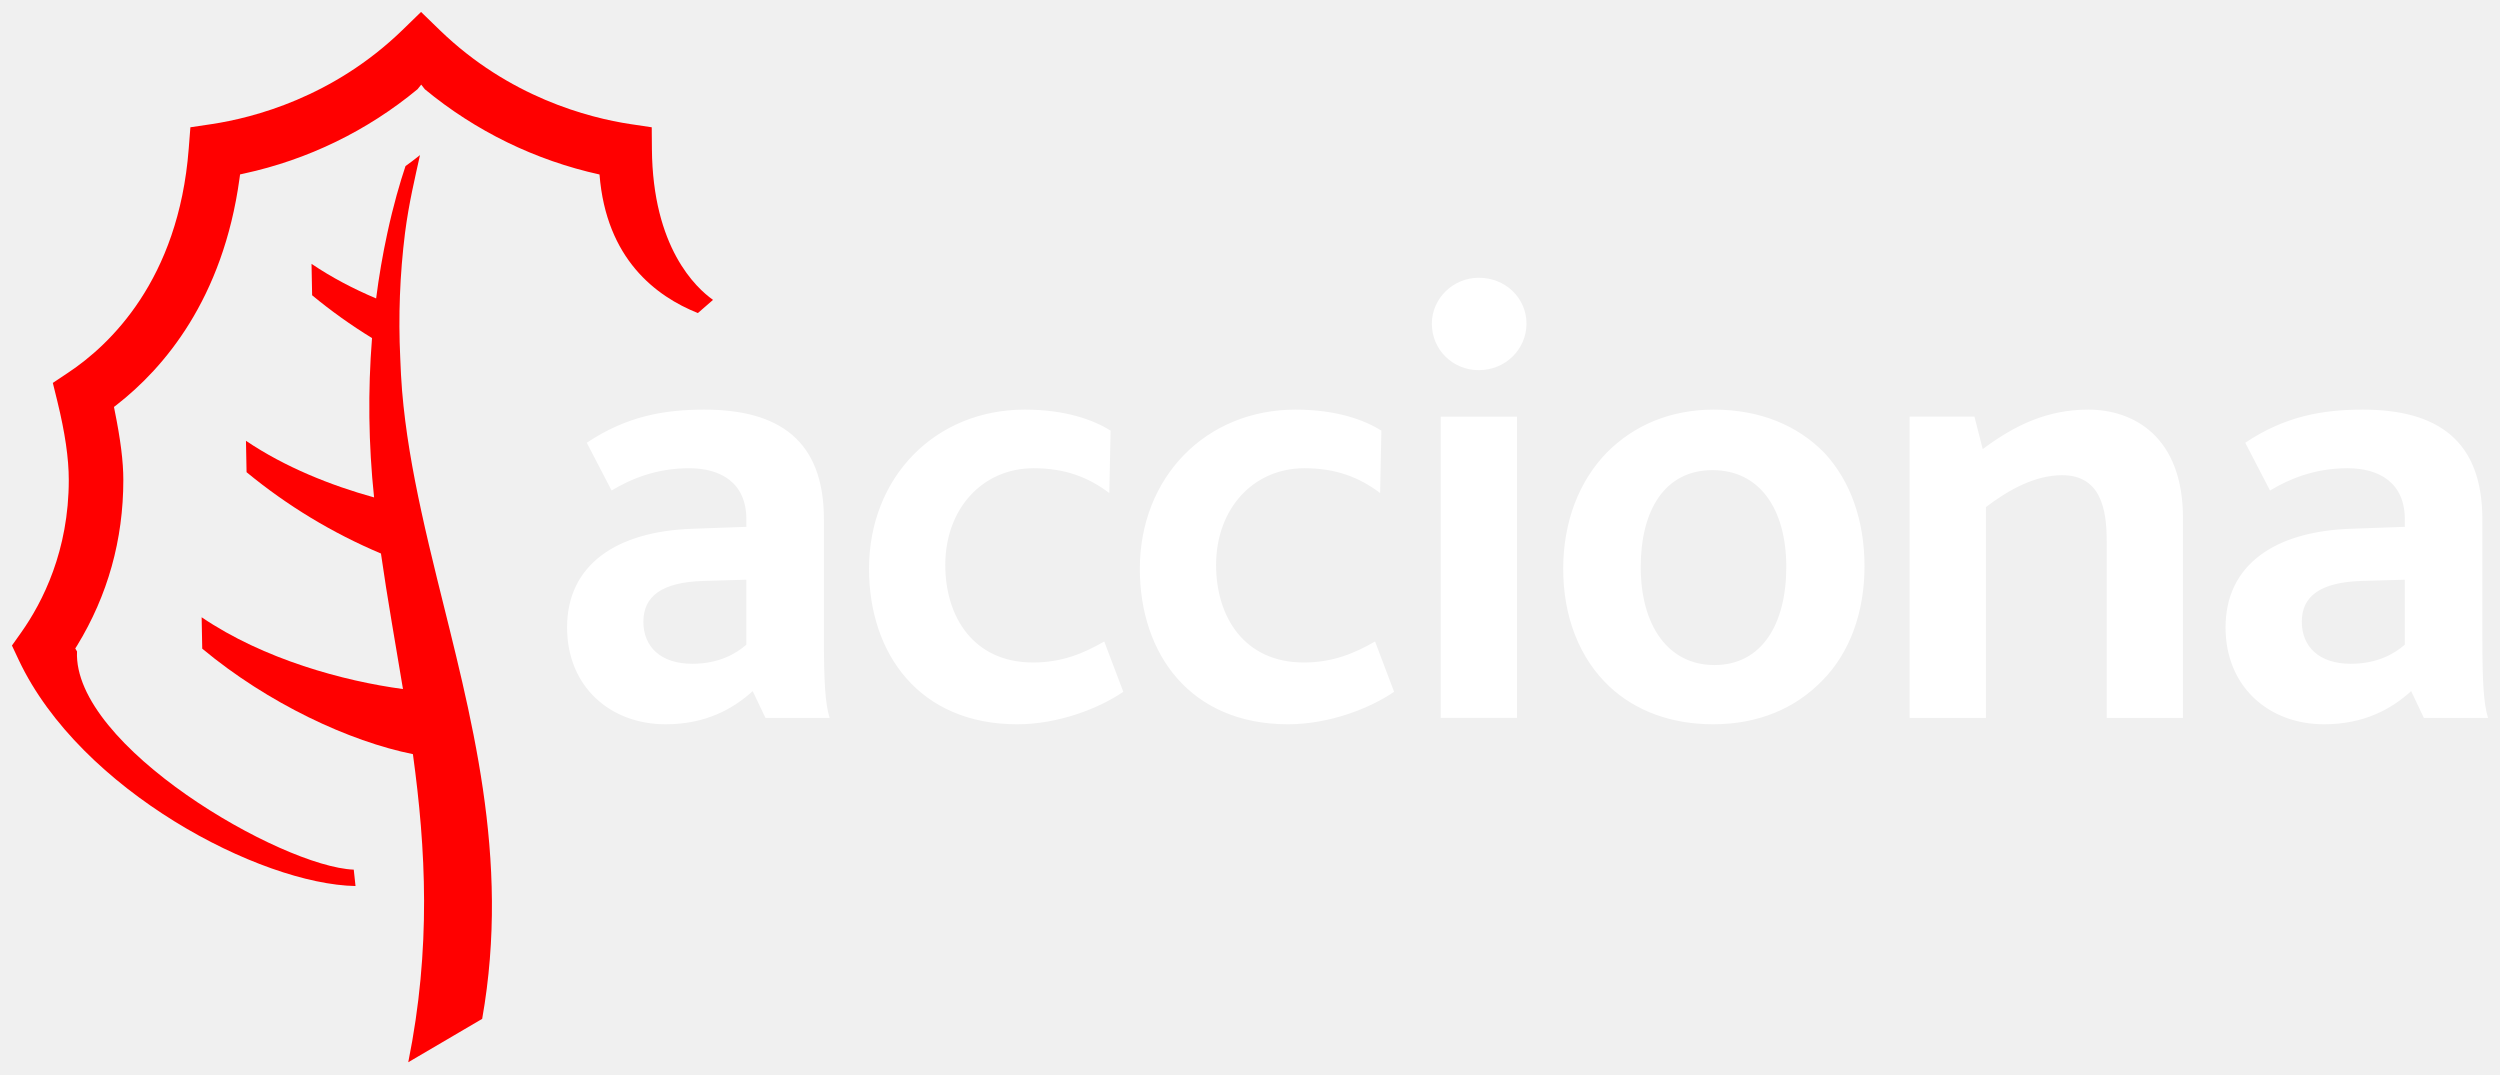
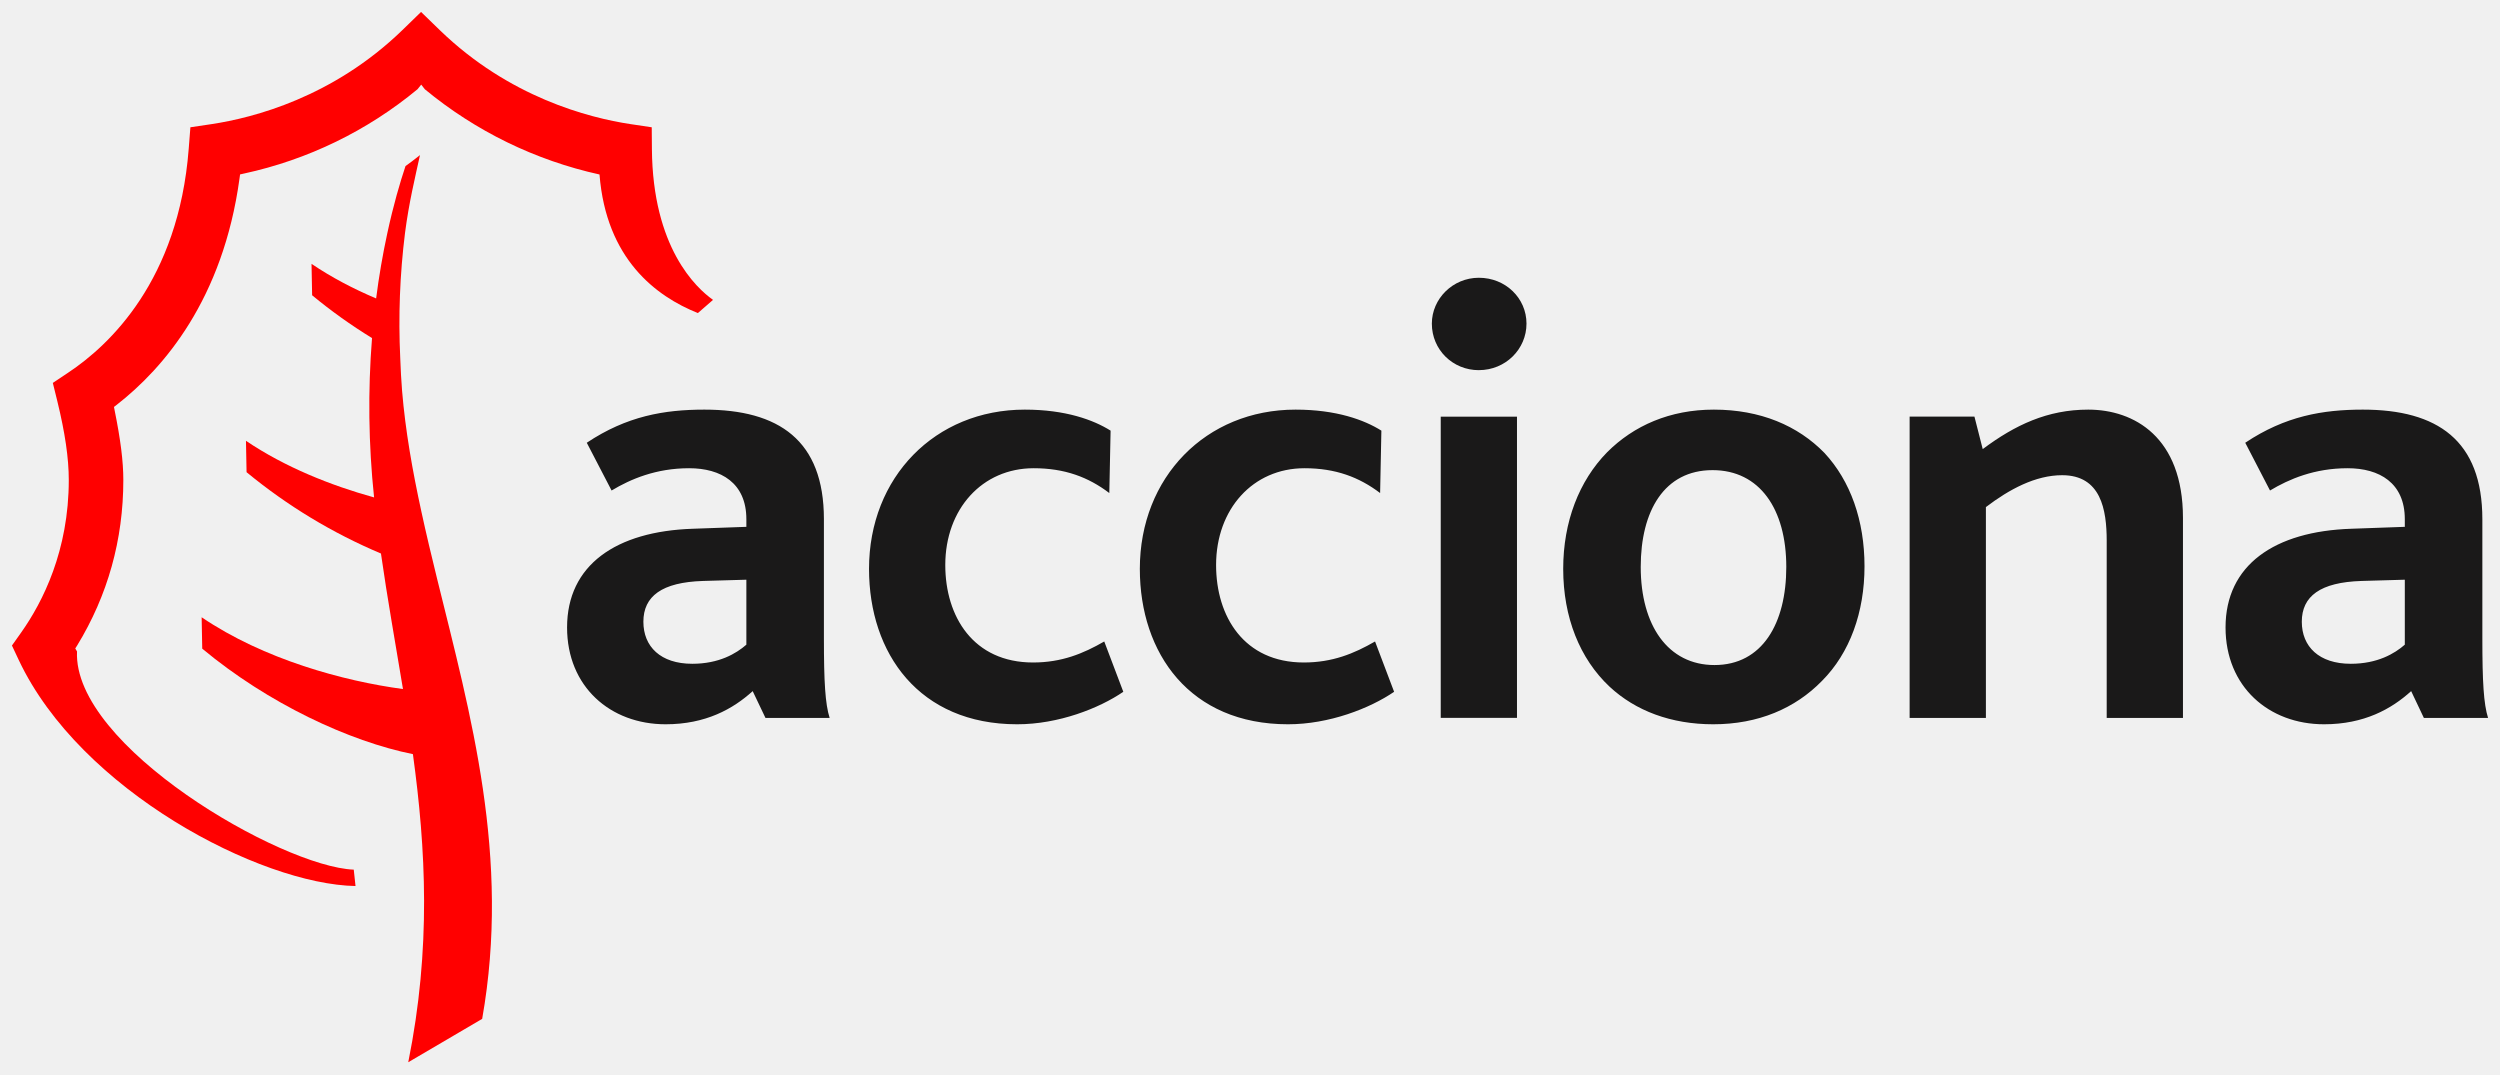
<svg xmlns="http://www.w3.org/2000/svg" width="104.678" height="44.977" viewBox="0 0 27.696 11.9" version="1.1" id="svg8">
  <defs id="defs2" />
  <g id="layer1" transform="translate(-9.176391,-93.23985)">
    <g id="g125" transform="matrix(0.2645833,0,0,0.2645833,9.244918,93.36658)" style="fill:none;fill-rule:evenodd">
-       <path id="path119" d="m 30.992,26.514 c -0.427,0.373 -1.146,0.8 -2.264,0.8 -1.33,0 -2.048,-0.72 -2.048,-1.76 0,-1.068 0.772,-1.654 2.5,-1.708 l 1.812,-0.052 z m 3.487,3.067 c -0.186,-0.587 -0.24,-1.52 -0.24,-3.335 V 21.26 c 0,-3.308 -1.89,-4.588 -5.005,-4.588 -1.675,0 -3.246,0.267 -4.924,1.387 l 1.039,2 c 0.798,-0.48 1.864,-0.933 3.246,-0.933 1.331,0 2.397,0.613 2.397,2.134 v 0.32 l -2.236,0.08 c -3.222,0.105 -5.271,1.519 -5.271,4.133 0,2.48 1.81,4.054 4.126,4.054 1.676,0 2.821,-0.64 3.646,-1.388 l 0.535,1.122 z m 7.851,0.266 c -4.099,0 -6.202,-2.96 -6.202,-6.507 0,-3.84 2.769,-6.668 6.522,-6.668 1.702,0 2.874,0.428 3.593,0.88 l -0.054,2.613 c -0.878,-0.665 -1.862,-1.039 -3.168,-1.039 -2.154,0 -3.7,1.707 -3.7,4.053 0,2.16 1.174,4.081 3.675,4.081 1.197,0 2.103,-0.373 2.981,-0.88 l 0.798,2.107 c -1.012,0.693 -2.715,1.36 -4.444,1.36 m 11.339,0 c -4.1,0 -6.203,-2.96 -6.203,-6.507 0,-3.84 2.769,-6.668 6.519,-6.668 1.705,0 2.877,0.428 3.595,0.88 l -0.053,2.613 C 56.65,19.5 55.665,19.126 54.36,19.126 c -2.155,0 -3.7,1.707 -3.7,4.053 0,2.16 1.172,4.081 3.673,4.081 1.199,0 2.105,-0.373 2.983,-0.88 l 0.798,2.107 c -1.013,0.693 -2.715,1.36 -4.445,1.36 M 61.662,15.02 c -1.092,0 -1.968,-0.853 -1.968,-1.949 0,-1.04 0.876,-1.92 1.968,-1.92 1.119,0 1.995,0.854 1.995,1.92 0,1.068 -0.876,1.948 -1.995,1.948 z m -1.596,14.56 h 3.193 V 16.966 h -3.193 v 12.616 z m 14.469,-6.32 c 0,2.373 -1.011,4.107 -3.007,4.107 -1.943,0 -3.088,-1.655 -3.088,-4.107 0,-2.348 0.986,-4.054 3.008,-4.054 1.97,0 3.087,1.627 3.087,4.054 z m 3.275,-0.026 c 0,-1.921 -0.587,-3.575 -1.677,-4.748 -1.118,-1.147 -2.688,-1.814 -4.632,-1.814 -1.836,0 -3.352,0.667 -4.471,1.788 -1.172,1.199 -1.836,2.907 -1.836,4.88 0,2.026 0.692,3.76 1.942,4.933 1.09,1.015 2.582,1.574 4.34,1.574 1.889,0 3.432,-0.667 4.55,-1.813 1.171,-1.173 1.784,-2.88 1.784,-4.8 z m 10.141,6.346 v -7.414 c 0,-1.306 -0.241,-2.748 -1.865,-2.748 -1.117,0 -2.21,0.588 -3.193,1.335 v 8.828 H 79.699 V 16.965 h 2.714 l 0.347,1.36 c 1.356,-1.013 2.714,-1.653 4.418,-1.653 1.917,0 3.966,1.146 3.966,4.535 v 8.374 h -3.193 m 12.482,-3.067 c -0.426,0.373 -1.144,0.8 -2.263,0.8 -1.33,0 -2.05,-0.72 -2.05,-1.76 0,-1.068 0.772,-1.654 2.503,-1.708 l 1.81,-0.052 z m 3.486,3.067 c -0.185,-0.587 -0.239,-1.52 -0.239,-3.335 V 21.26 c 0,-3.308 -1.89,-4.588 -5.004,-4.588 -1.678,0 -3.248,0.267 -4.924,1.387 l 1.037,2 c 0.799,-0.48 1.864,-0.933 3.248,-0.933 1.332,0 2.396,0.613 2.396,2.134 v 0.32 l -2.236,0.08 c -3.22,0.105 -5.27,1.519 -5.27,4.133 0,2.48 1.81,4.054 4.124,4.054 1.679,0 2.822,-0.64 3.648,-1.388 l 0.532,1.122 z" style="fill:#FFF" />
+       <path id="path119" d="m 30.992,26.514 c -0.427,0.373 -1.146,0.8 -2.264,0.8 -1.33,0 -2.048,-0.72 -2.048,-1.76 0,-1.068 0.772,-1.654 2.5,-1.708 l 1.812,-0.052 z m 3.487,3.067 c -0.186,-0.587 -0.24,-1.52 -0.24,-3.335 V 21.26 c 0,-3.308 -1.89,-4.588 -5.005,-4.588 -1.675,0 -3.246,0.267 -4.924,1.387 l 1.039,2 c 0.798,-0.48 1.864,-0.933 3.246,-0.933 1.331,0 2.397,0.613 2.397,2.134 v 0.32 l -2.236,0.08 c -3.222,0.105 -5.271,1.519 -5.271,4.133 0,2.48 1.81,4.054 4.126,4.054 1.676,0 2.821,-0.64 3.646,-1.388 l 0.535,1.122 z m 7.851,0.266 c -4.099,0 -6.202,-2.96 -6.202,-6.507 0,-3.84 2.769,-6.668 6.522,-6.668 1.702,0 2.874,0.428 3.593,0.88 l -0.054,2.613 c -0.878,-0.665 -1.862,-1.039 -3.168,-1.039 -2.154,0 -3.7,1.707 -3.7,4.053 0,2.16 1.174,4.081 3.675,4.081 1.197,0 2.103,-0.373 2.981,-0.88 l 0.798,2.107 c -1.012,0.693 -2.715,1.36 -4.444,1.36 m 11.339,0 c -4.1,0 -6.203,-2.96 -6.203,-6.507 0,-3.84 2.769,-6.668 6.519,-6.668 1.705,0 2.877,0.428 3.595,0.88 l -0.053,2.613 C 56.65,19.5 55.665,19.126 54.36,19.126 c -2.155,0 -3.7,1.707 -3.7,4.053 0,2.16 1.172,4.081 3.673,4.081 1.199,0 2.105,-0.373 2.983,-0.88 l 0.798,2.107 c -1.013,0.693 -2.715,1.36 -4.445,1.36 M 61.662,15.02 c -1.092,0 -1.968,-0.853 -1.968,-1.949 0,-1.04 0.876,-1.92 1.968,-1.92 1.119,0 1.995,0.854 1.995,1.92 0,1.068 -0.876,1.948 -1.995,1.948 z m -1.596,14.56 h 3.193 V 16.966 h -3.193 v 12.616 z m 14.469,-6.32 c 0,2.373 -1.011,4.107 -3.007,4.107 -1.943,0 -3.088,-1.655 -3.088,-4.107 0,-2.348 0.986,-4.054 3.008,-4.054 1.97,0 3.087,1.627 3.087,4.054 z m 3.275,-0.026 c 0,-1.921 -0.587,-3.575 -1.677,-4.748 -1.118,-1.147 -2.688,-1.814 -4.632,-1.814 -1.836,0 -3.352,0.667 -4.471,1.788 -1.172,1.199 -1.836,2.907 -1.836,4.88 0,2.026 0.692,3.76 1.942,4.933 1.09,1.015 2.582,1.574 4.34,1.574 1.889,0 3.432,-0.667 4.55,-1.813 1.171,-1.173 1.784,-2.88 1.784,-4.8 z m 10.141,6.346 v -7.414 c 0,-1.306 -0.241,-2.748 -1.865,-2.748 -1.117,0 -2.21,0.588 -3.193,1.335 v 8.828 H 79.699 V 16.965 h 2.714 l 0.347,1.36 c 1.356,-1.013 2.714,-1.653 4.418,-1.653 1.917,0 3.966,1.146 3.966,4.535 v 8.374 h -3.193 m 12.482,-3.067 c -0.426,0.373 -1.144,0.8 -2.263,0.8 -1.33,0 -2.05,-0.72 -2.05,-1.76 0,-1.068 0.772,-1.654 2.503,-1.708 l 1.81,-0.052 z m 3.486,3.067 c -0.185,-0.587 -0.239,-1.52 -0.239,-3.335 V 21.26 c 0,-3.308 -1.89,-4.588 -5.004,-4.588 -1.678,0 -3.248,0.267 -4.924,1.387 l 1.037,2 c 0.799,-0.48 1.864,-0.933 3.248,-0.933 1.332,0 2.396,0.613 2.396,2.134 v 0.32 l -2.236,0.08 c -3.22,0.105 -5.27,1.519 -5.27,4.133 0,2.48 1.81,4.054 4.124,4.054 1.679,0 2.822,-0.64 3.648,-1.388 l 0.532,1.122 z" style="fill:#1a1919" />
      <path id="path121" d="M 18.036,23.727 C 17.806,22.789 17.583,21.858 17.382,20.93 17.014,19.236 16.715,17.559 16.576,15.88 A 32.395,32.395 0 0 1 16.5,14.52 30.534,30.534 0 0 1 16.7,9.272 c 0.163,-1.265 0.426,-2.339 0.626,-3.257 -0.202,0.16 -0.403,0.314 -0.606,0.46 -0.228,0.679 -0.506,1.626 -0.762,2.812 a 31.98,31.98 0 0 0 -0.468,2.73 c -0.944,-0.4 -1.863,-0.878 -2.705,-1.449 l 0.025,1.316 a 21.86,21.86 0 0 0 2.508,1.792 36.293,36.293 0 0 0 0.086,6.672 c -1.817,-0.503 -3.735,-1.27 -5.364,-2.37 l 0.025,1.314 a 22.704,22.704 0 0 0 5.627,3.405 c 0.27,1.894 0.608,3.771 0.922,5.675 -2.48,-0.333 -5.827,-1.24 -8.43,-3.006 l 0.025,1.315 c 2.755,2.295 6.165,3.883 8.821,4.417 0.542,3.957 0.77,8.121 -0.195,12.9 l 3.095,-1.816 c 1.2,-6.777 -0.488,-12.743 -1.894,-18.455" style="fill:#ff0000" />
      <path id="path123" d="M 14.627,36.62 C 10.643,36.547 3.103,32.63 0.525,27.154 L 0.241,26.55 0.628,26.004 c 0.907,-1.284 1.993,-3.433 1.993,-6.386 0,-0.905 -0.157,-1.98 -0.476,-3.284 L 1.953,15.554 2.621,15.107 C 4.312,13.979 7.217,11.266 7.642,5.757 L 7.713,4.85 8.611,4.716 c 1.737,-0.263 5.077,-1.122 7.978,-3.935 0,0 0.542,-0.53 0.782,-0.76 0.241,0.23 0.783,0.76 0.783,0.76 2.901,2.813 6.242,3.672 7.978,3.935 l 0.898,0.134 0.007,0.91 c 0.033,4.131 1.85,5.814 2.559,6.317 l -0.634,0.552 c -1.753,-0.7 -3.839,-2.262 -4.119,-5.802 A 17.346,17.346 0 0 1 17.528,3.257 L 17.378,3.064 17.223,3.257 A 17.047,17.047 0 0 1 9.958,6.787 L 9.793,6.824 9.77,6.992 C 9.079,12.05 6.595,14.938 4.631,16.469 l -0.118,0.091 0.029,0.149 c 0.246,1.212 0.363,2.136 0.363,2.909 0,2.5 -0.652,4.833 -1.936,6.934 l -0.076,0.12 0.073,0.127 c -0.183,3.955 8.558,9.016 11.587,9.135 l 0.074,0.686" style="fill:#ff0000" />
    </g>
  </g>
  <style id="style10" type="text/css">
	.st0{fill:#1B2C4C;}
	.st1{fill:#8E8E90;}
</style>
</svg>
